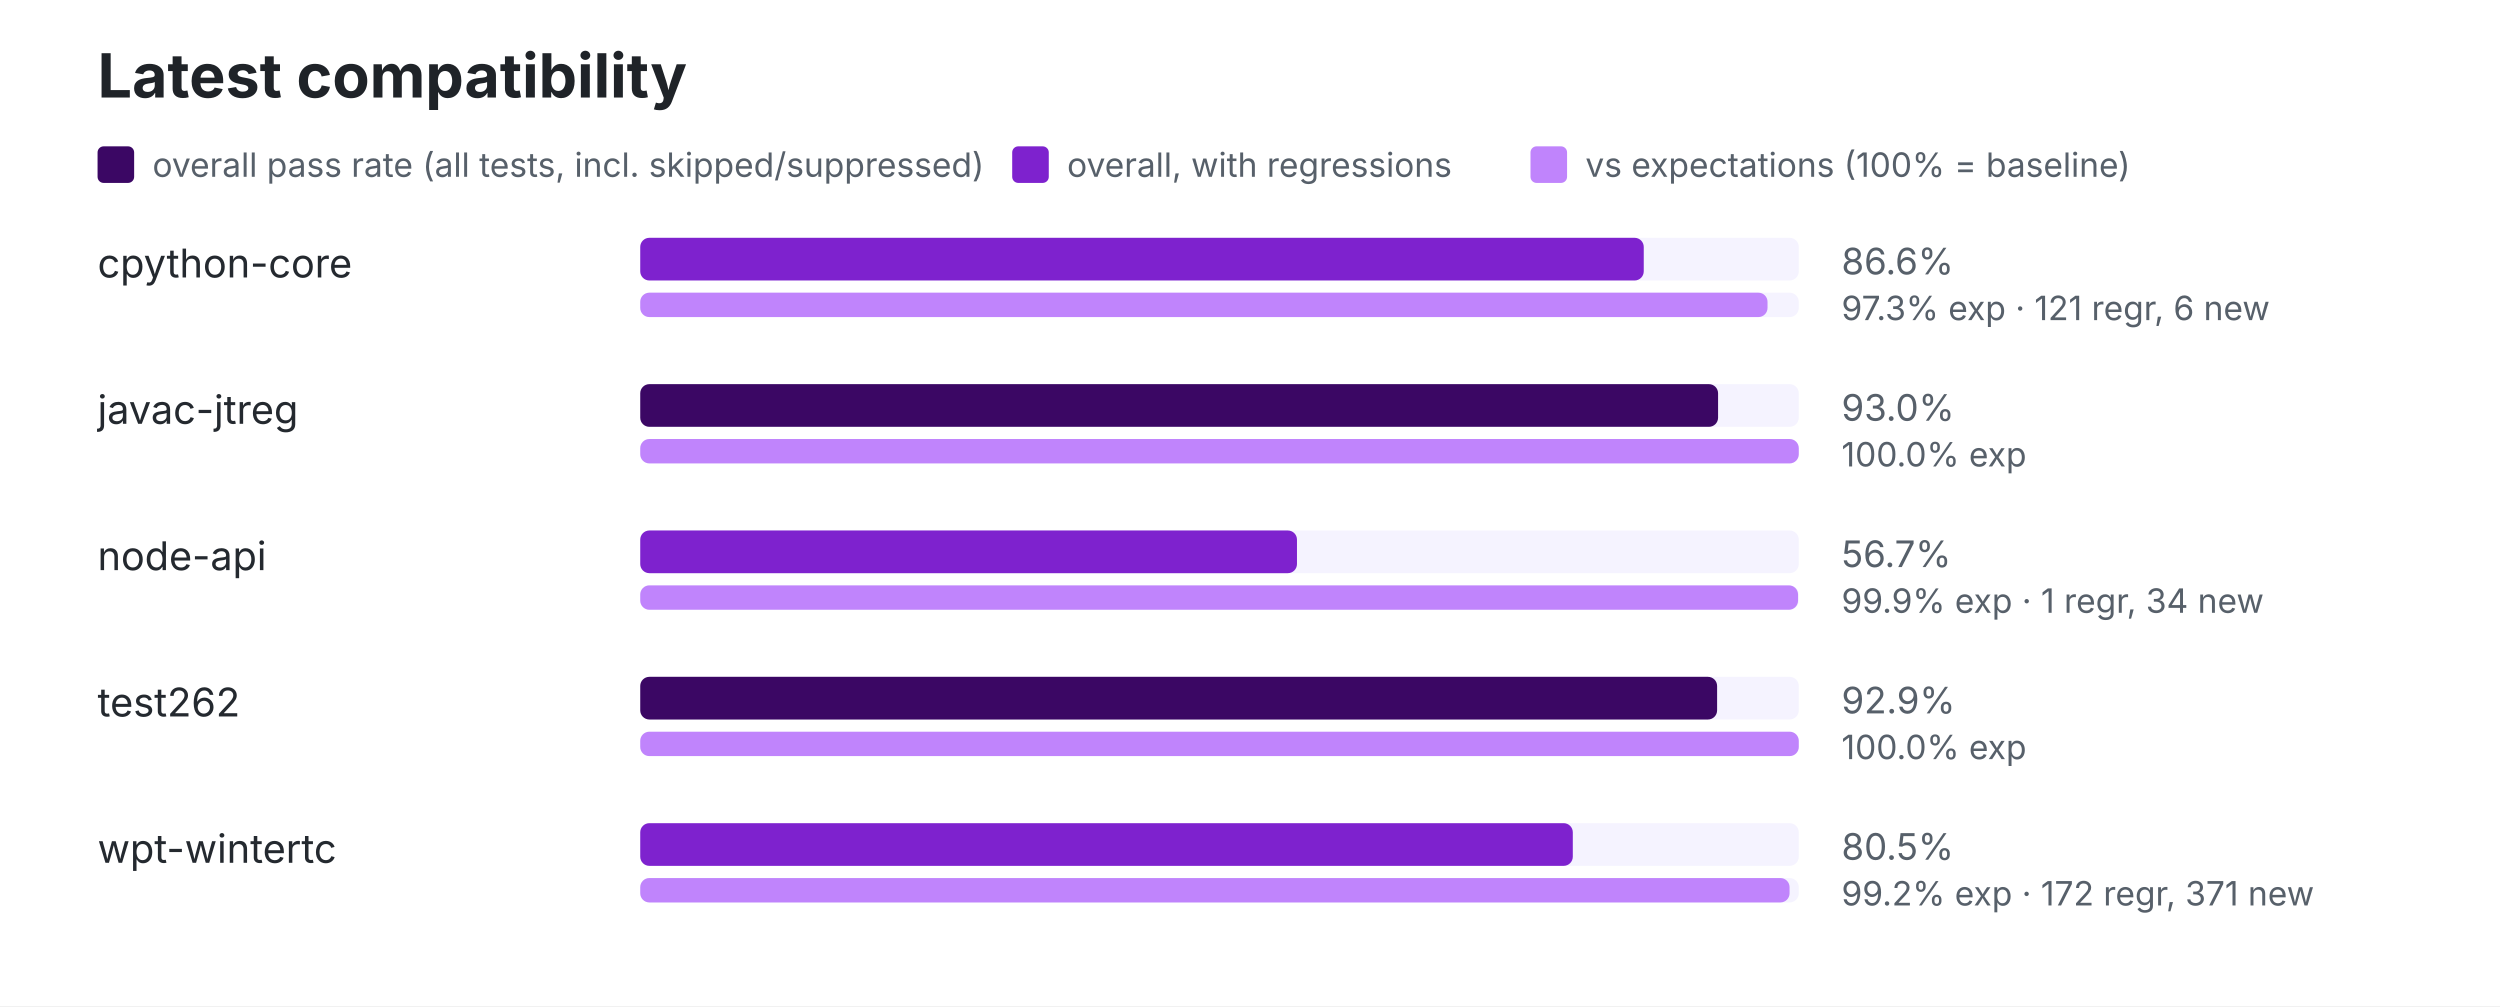
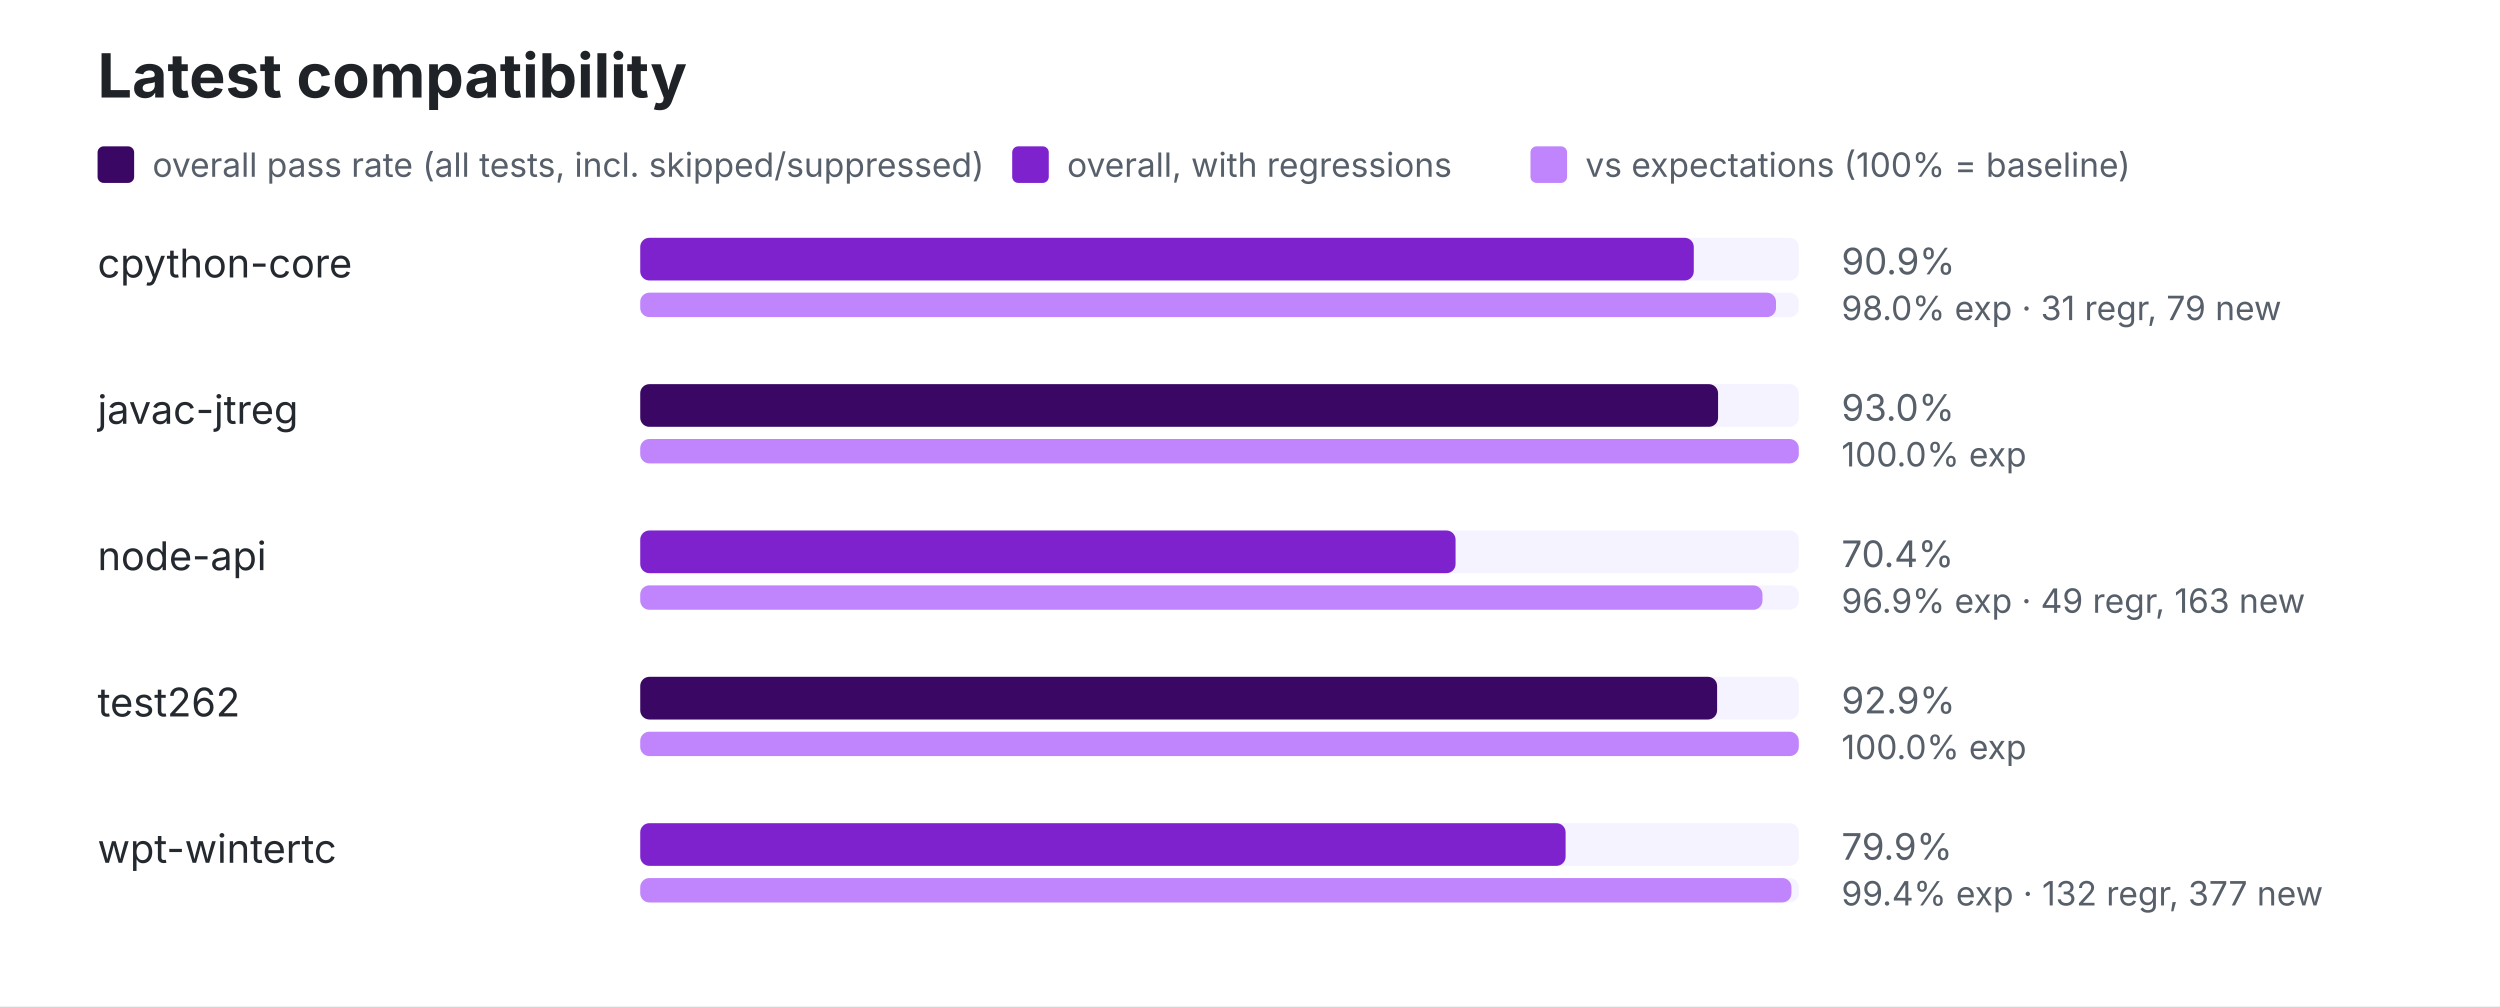
<svg xmlns="http://www.w3.org/2000/svg" width="820" height="330" viewBox="0 0 820 330" role="img" aria-labelledby="title desc">
  <rect width="820" height="330" fill="#ffffff" />
  <text x="32" y="32" font-family="system-ui, -apple-system, Segoe UI, sans-serif" font-size="20" font-weight="700" fill="#1f2328">Latest compatibility</text>
  <rect x="32" y="48" width="12" height="12" rx="2" fill="#3b0764" />
  <text x="50" y="58" font-family="system-ui, -apple-system, Segoe UI, sans-serif" font-size="11" fill="#57606a">overall pass rate (all tests, incl. skipped/suppressed)</text>
  <rect x="332" y="48" width="12" height="12" rx="2" fill="#7e22ce" />
  <text x="350" y="58" font-family="system-ui, -apple-system, Segoe UI, sans-serif" font-size="11" fill="#57606a">overall, with regressions</text>
  <rect x="502" y="48" width="12" height="12" rx="2" fill="#c084fc" />
  <text x="520" y="58" font-family="system-ui, -apple-system, Segoe UI, sans-serif" font-size="11" fill="#57606a">vs expectations (100% = baseline)</text>
  <text x="32" y="91" font-family="system-ui, -apple-system, Segoe UI, sans-serif" font-size="13" fill="#24292f">cpython-core</text>
  <rect x="210" y="78" width="380" height="14" rx="3" fill="#f5f3ff" />
-   <rect x="210" y="78" width="329.15" height="14" rx="3" fill="#7e22ce" />
-   <text x="604" y="90" font-family="system-ui, -apple-system, Segoe UI, sans-serif" font-size="12" fill="#57606a">86.6%</text>
+   <rect x="210" y="78" width="345.56" height="14" rx="3" fill="#7e22ce" />
+   <text x="604" y="90" font-family="system-ui, -apple-system, Segoe UI, sans-serif" font-size="12" fill="#57606a">90.9%</text>
  <rect x="210" y="96" width="380" height="8" rx="3" fill="#f5f3ff" />
-   <rect x="210" y="96" width="369.75" height="8" rx="3" fill="#c084fc" />
-   <text x="604" y="105" font-family="system-ui, -apple-system, Segoe UI, sans-serif" font-size="11" fill="#57606a">97.3% exp · 121 regr, 6 new</text>
+   <rect x="210" y="96" width="372.53" height="8" rx="3" fill="#c084fc" />
+   <text x="604" y="105" font-family="system-ui, -apple-system, Segoe UI, sans-serif" font-size="11" fill="#57606a">98.0% exp · 31 regr, 79 new</text>
  <text x="32" y="139" font-family="system-ui, -apple-system, Segoe UI, sans-serif" font-size="13" fill="#24292f">javac-jtreg</text>
  <rect x="210" y="126" width="380" height="14" rx="3" fill="#f5f3ff" />
  <rect x="210" y="126" width="353.53" height="14" rx="3" fill="#3b0764" />
  <text x="604" y="138" font-family="system-ui, -apple-system, Segoe UI, sans-serif" font-size="12" fill="#57606a">93.0%</text>
  <rect x="210" y="144" width="380" height="8" rx="3" fill="#f5f3ff" />
  <rect x="210" y="144" width="380.00" height="8" rx="3" fill="#c084fc" />
  <text x="604" y="153" font-family="system-ui, -apple-system, Segoe UI, sans-serif" font-size="11" fill="#57606a">100.0% exp</text>
  <text x="32" y="187" font-family="system-ui, -apple-system, Segoe UI, sans-serif" font-size="13" fill="#24292f">node-api</text>
  <rect x="210" y="174" width="380" height="14" rx="3" fill="#f5f3ff" />
-   <rect x="210" y="174" width="215.41" height="14" rx="3" fill="#7e22ce" />
-   <text x="604" y="186" font-family="system-ui, -apple-system, Segoe UI, sans-serif" font-size="12" fill="#57606a">56.7%</text>
+   <rect x="210" y="174" width="267.43" height="14" rx="3" fill="#7e22ce" />
+   <text x="604" y="186" font-family="system-ui, -apple-system, Segoe UI, sans-serif" font-size="12" fill="#57606a">70.4%</text>
  <rect x="210" y="192" width="380" height="8" rx="3" fill="#f5f3ff" />
-   <rect x="210" y="192" width="379.76" height="8" rx="3" fill="#c084fc" />
-   <text x="604" y="201" font-family="system-ui, -apple-system, Segoe UI, sans-serif" font-size="11" fill="#57606a">99.9% exp · 1 regr, 34 new</text>
+   <rect x="210" y="192" width="368.09" height="8" rx="3" fill="#c084fc" />
+   <text x="604" y="201" font-family="system-ui, -apple-system, Segoe UI, sans-serif" font-size="11" fill="#57606a">96.9% exp · 49 regr, 163 new</text>
  <text x="32" y="235" font-family="system-ui, -apple-system, Segoe UI, sans-serif" font-size="13" fill="#24292f">test262</text>
  <rect x="210" y="222" width="380" height="14" rx="3" fill="#f5f3ff" />
  <rect x="210" y="222" width="353.21" height="14" rx="3" fill="#3b0764" />
  <text x="604" y="234" font-family="system-ui, -apple-system, Segoe UI, sans-serif" font-size="12" fill="#57606a">92.9%</text>
  <rect x="210" y="240" width="380" height="8" rx="3" fill="#f5f3ff" />
  <rect x="210" y="240" width="380.00" height="8" rx="3" fill="#c084fc" />
  <text x="604" y="249" font-family="system-ui, -apple-system, Segoe UI, sans-serif" font-size="11" fill="#57606a">100.0% exp</text>
  <text x="32" y="283" font-family="system-ui, -apple-system, Segoe UI, sans-serif" font-size="13" fill="#24292f">wpt-wintertc</text>
  <rect x="210" y="270" width="380" height="14" rx="3" fill="#f5f3ff" />
-   <rect x="210" y="270" width="305.88" height="14" rx="3" fill="#7e22ce" />
-   <text x="604" y="282" font-family="system-ui, -apple-system, Segoe UI, sans-serif" font-size="12" fill="#57606a">80.5%</text>
+   <rect x="210" y="270" width="303.52" height="14" rx="3" fill="#7e22ce" />
+   <text x="604" y="282" font-family="system-ui, -apple-system, Segoe UI, sans-serif" font-size="12" fill="#57606a">79.9%</text>
  <rect x="210" y="288" width="380" height="8" rx="3" fill="#f5f3ff" />
-   <rect x="210" y="288" width="376.98" height="8" rx="3" fill="#c084fc" />
-   <text x="604" y="297" font-family="system-ui, -apple-system, Segoe UI, sans-serif" font-size="11" fill="#57606a">99.2% exp · 172 regr, 371 new</text>
+   <rect x="210" y="288" width="377.59" height="8" rx="3" fill="#c084fc" />
+   <text x="604" y="297" font-family="system-ui, -apple-system, Segoe UI, sans-serif" font-size="11" fill="#57606a">99.4% exp · 132 regr, 377 new</text>
</svg>
